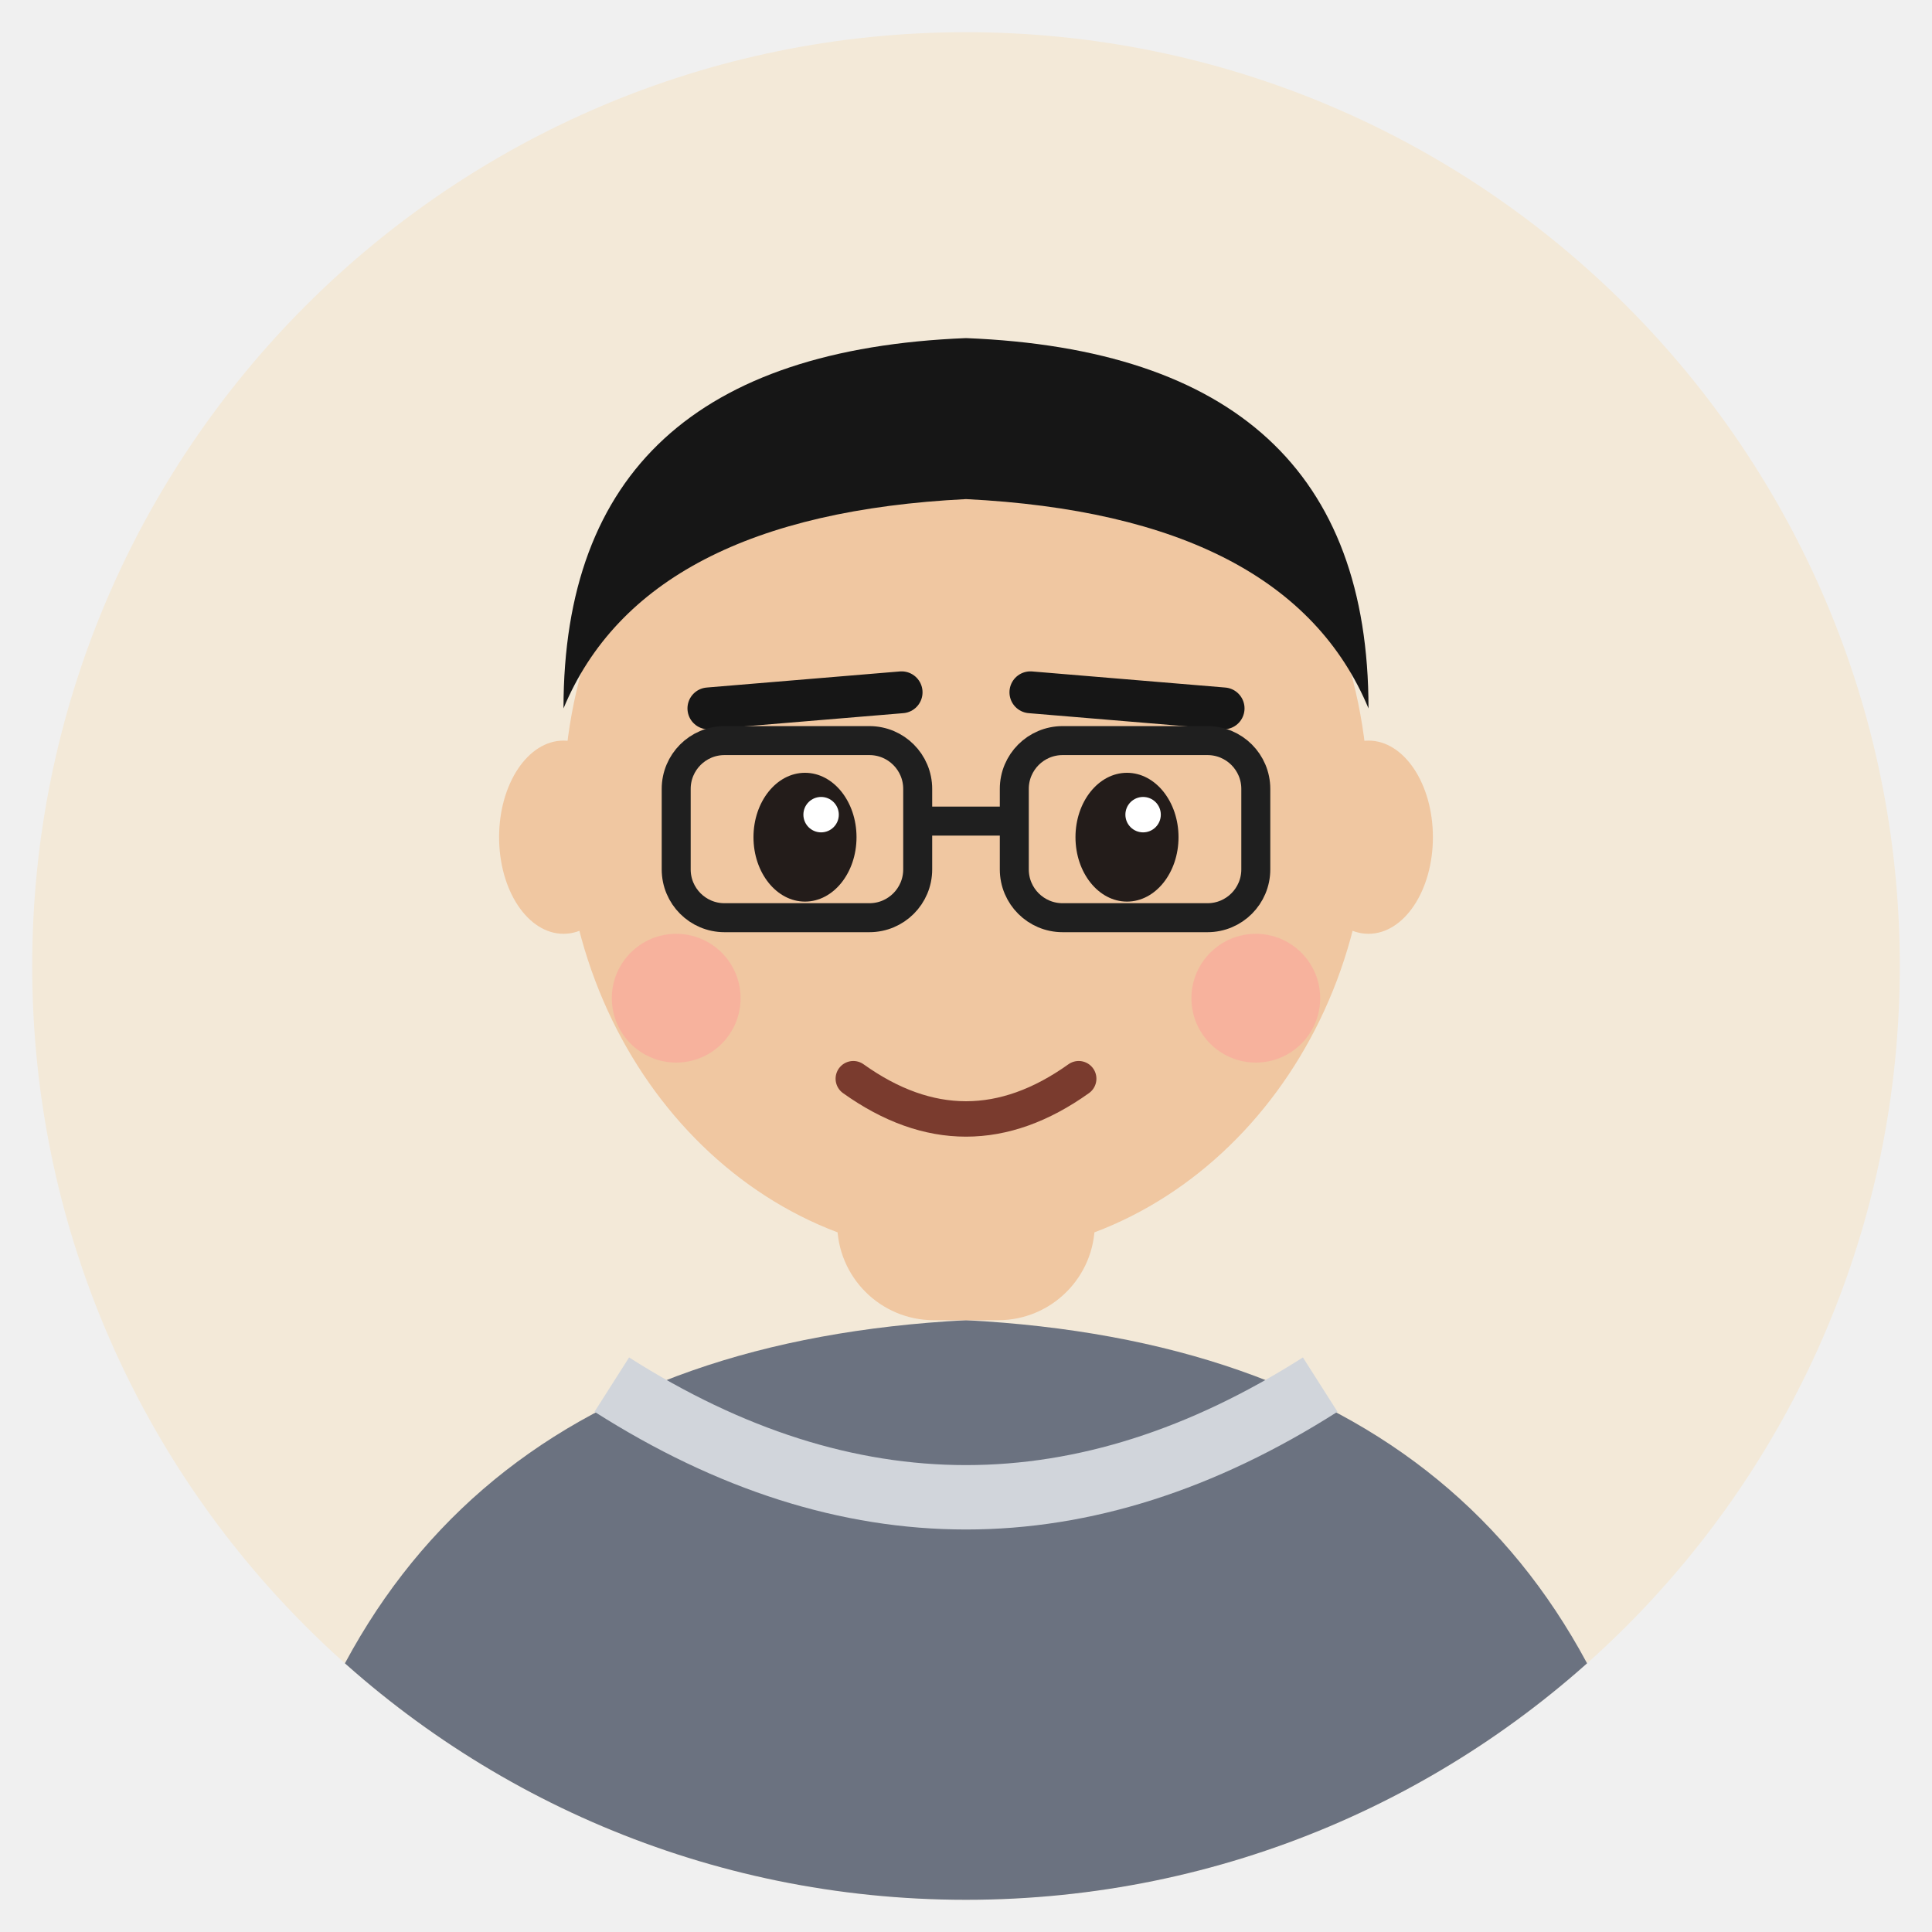
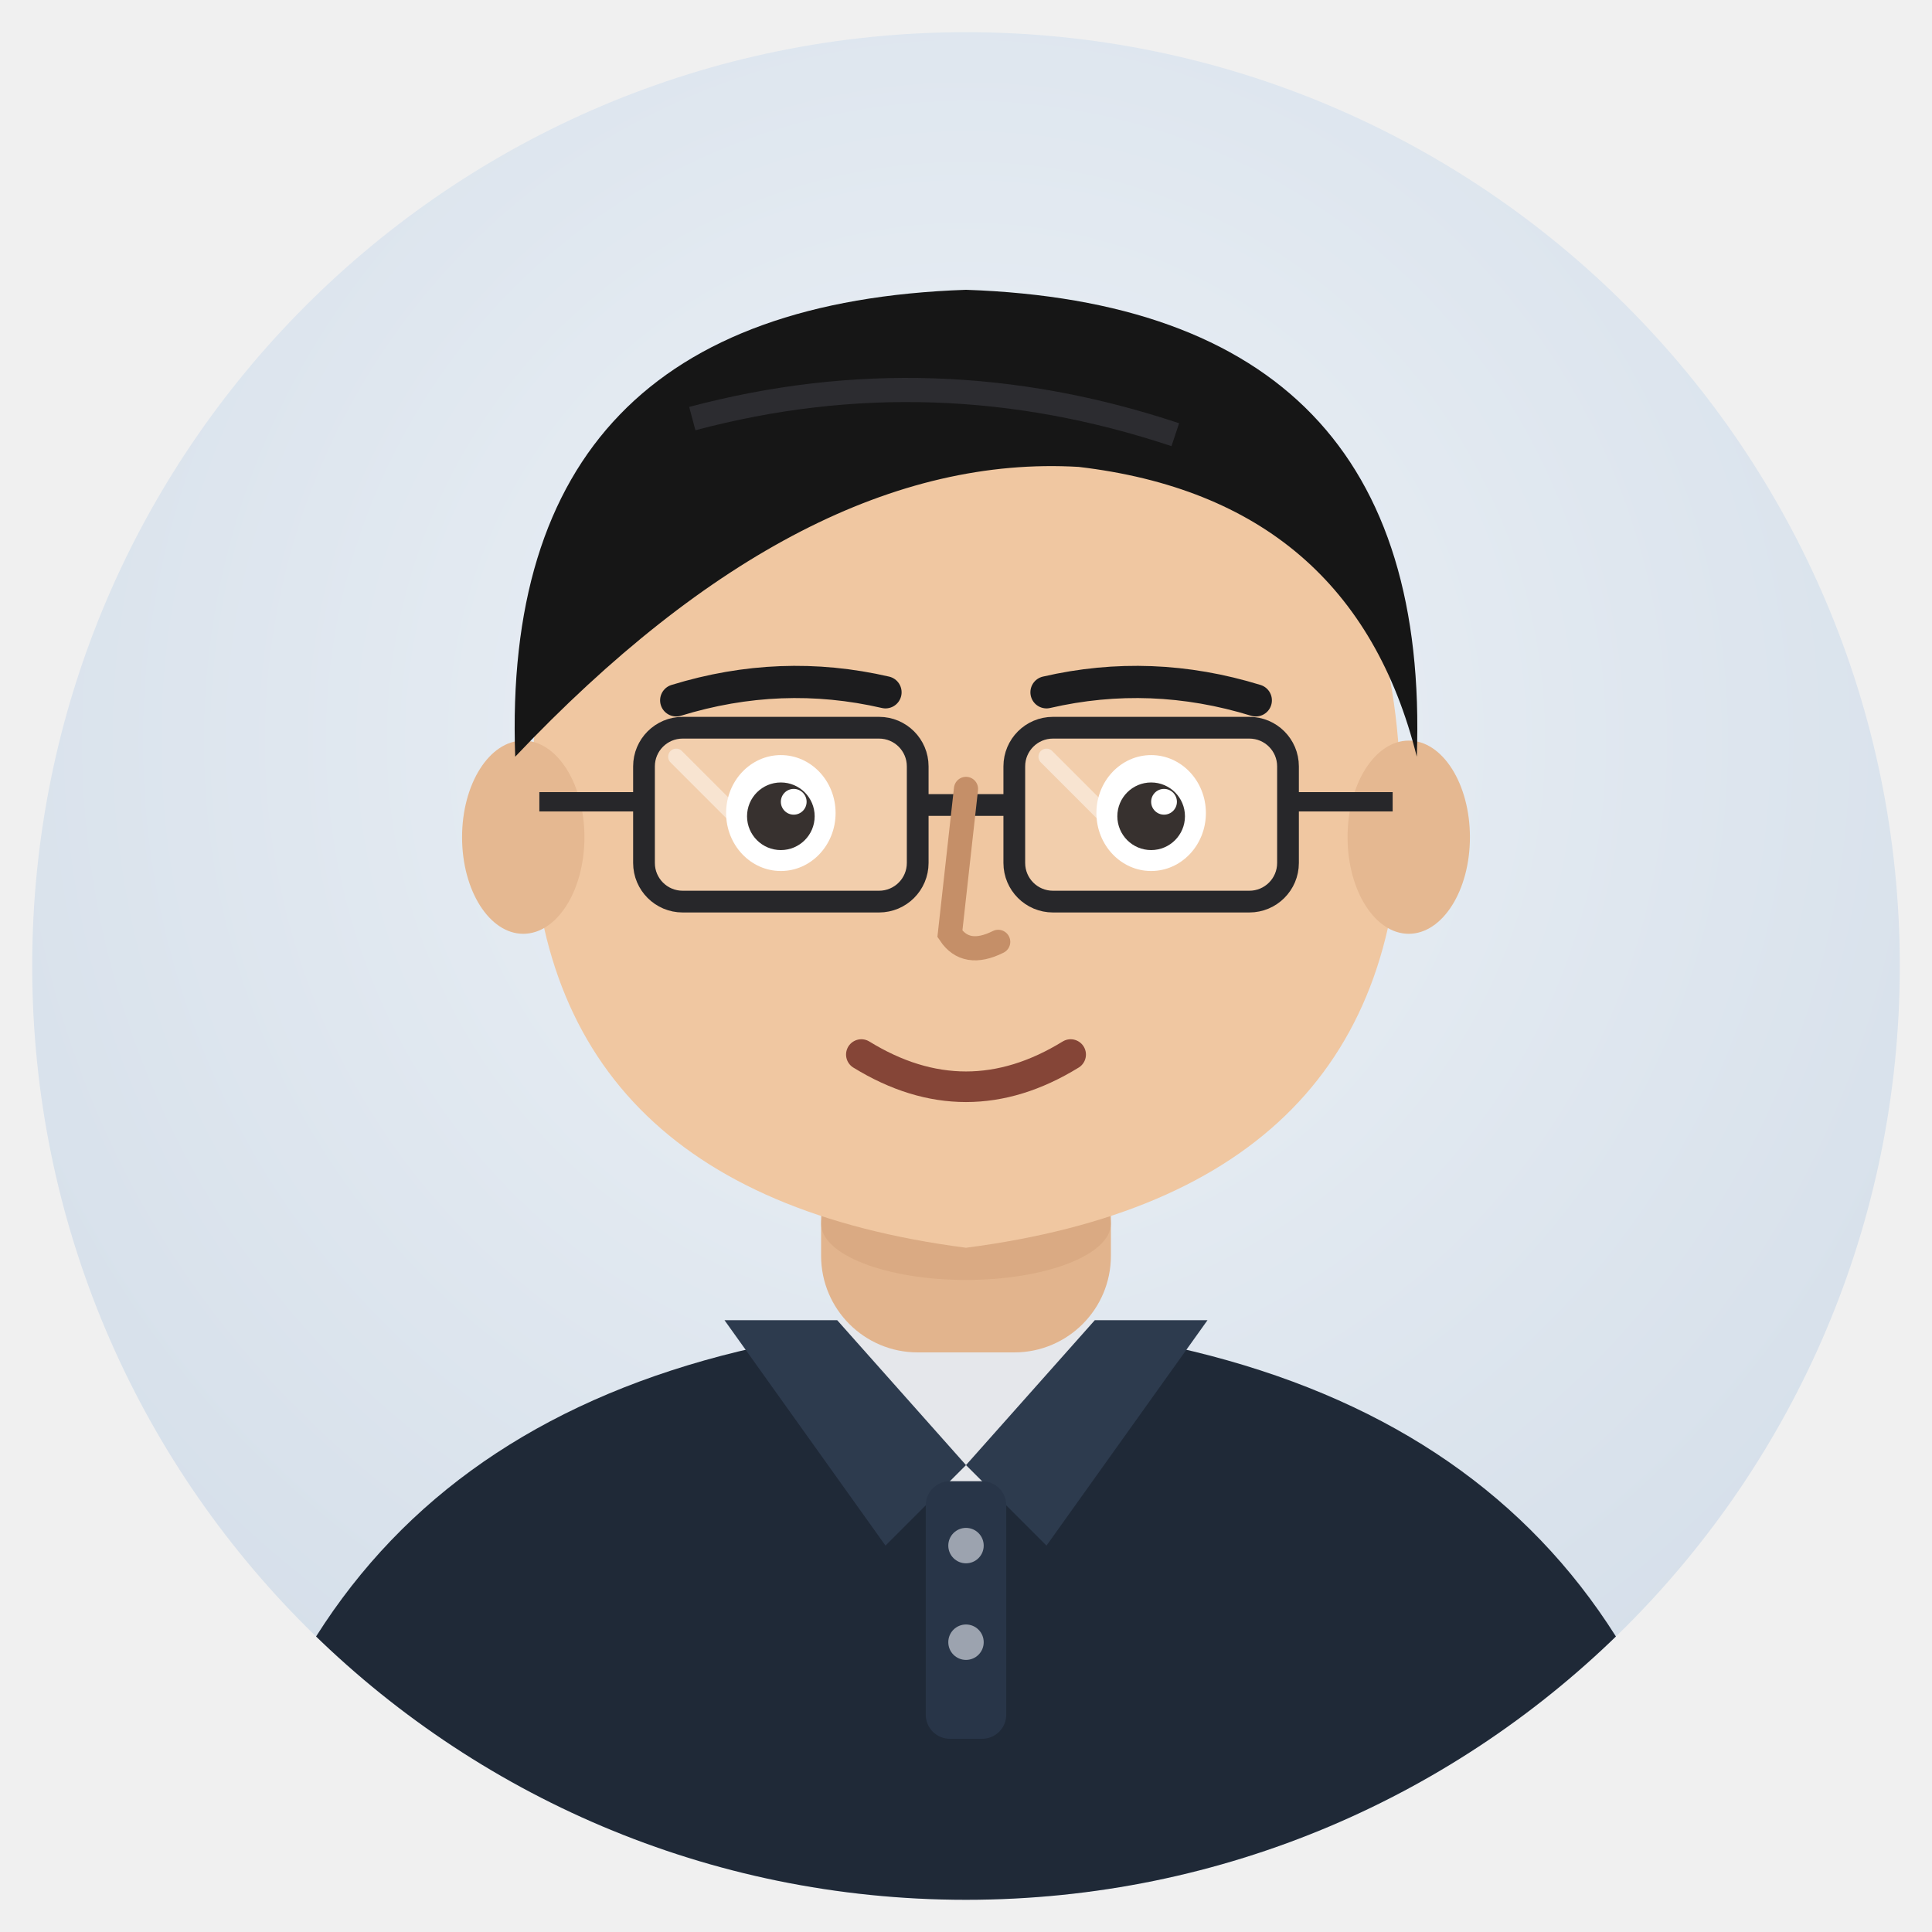
<svg xmlns="http://www.w3.org/2000/svg" viewBox="0 0 120 120" width="120" height="120">
  <defs>
    <clipPath id="c">
      <circle cx="60" cy="60" r="58" />
    </clipPath>
+     <radialGradient id="bg" cx="50%" cy="38%" r="65%">
+       <stop offset="0%" stop-color="#edf2f7" />
+       <stop offset="100%" stop-color="#d4dee9" />
+     </radialGradient>
  </defs>
-   <circle cx="60" cy="60" r="58" fill="#f3e9d8" />
+   <circle cx="60" cy="60" r="58" fill="url(#bg)" />
  <g clip-path="url(#c)">
-     <path d="M16 120 Q22 84 60 82 Q98 84 104 120 Z" fill="#6b7280" />
-     <path d="M38 86 Q60 100 82 86" stroke="#d1d5db" stroke-width="4" fill="none" />
-     <rect x="52" y="66" width="16" height="16" rx="6" fill="#f0c7a1" />
-     <ellipse cx="60" cy="50" rx="25" ry="28" fill="#f0c7a1" />
-     <ellipse cx="35" cy="52" rx="4" ry="6" fill="#f0c7a1" />
-     <ellipse cx="85" cy="52" rx="4" ry="6" fill="#f0c7a1" />
-     <path d="M35 44 Q35 22 60 21 Q85 22 85 44 Q80 32 60 31 Q40 32 35 44 Z" fill="#161616" />
-     <ellipse cx="50" cy="52" rx="3.2" ry="4" fill="#231c1a" />
-     <ellipse cx="70" cy="52" rx="3.2" ry="4" fill="#231c1a" />
-     <circle cx="51" cy="50.6" r="1.1" fill="#fff" />
-     <circle cx="71" cy="50.6" r="1.1" fill="#fff" />
-     <path d="M44 44 L56 43" stroke="#161616" stroke-width="2.6" stroke-linecap="round" />
-     <path d="M64 43 L76 44" stroke="#161616" stroke-width="2.6" stroke-linecap="round" />
-     <circle cx="42" cy="62" r="4" fill="#ff9a9a" opacity=".45" />
-     <circle cx="78" cy="62" r="4" fill="#ff9a9a" opacity=".45" />
-     <rect x="42" y="46" width="15" height="11" rx="3" fill="none" stroke="#1f1f1f" stroke-width="1.8" />
-     <rect x="63" y="46" width="15" height="11" rx="3" fill="none" stroke="#1f1f1f" stroke-width="1.8" />
-     <path d="M57 51 L63 51" stroke="#1f1f1f" stroke-width="1.8" />
-     <path d="M53 67 Q60 72 67 67" stroke="#7a3b2e" stroke-width="2.2" fill="none" stroke-linecap="round" />
+     <path d="M13 120 Q19 84 60 82 Q101 84 107 120 Z" fill="#1f2937" />
+     <path d="M51 82 L60 95 L69 82 Z" fill="#e5e7eb" />
+     <path d="M45 82 L55 96 L60 91 L52 82 Z" fill="#2d3b4e" />
+     <path d="M75 82 L65 96 L60 91 L68 82 Z" fill="#2d3b4e" />
+     <rect x="57.5" y="92" width="5" height="16" rx="1.5" fill="#283548" />
+     <circle cx="60" cy="96" r="1.1" fill="#9ca3af" />
+     <circle cx="60" cy="102" r="1.1" fill="#9ca3af" />
+     <rect x="51" y="67" width="18" height="17" rx="6" fill="#e2b48d" />
+     <ellipse cx="60" cy="76" rx="9" ry="3.5" fill="#d4a37a" opacity=".55" />
+     <path d="M33 50 Q33 23 60 23 Q87 23 87 50 Q87 74 60 77.5 Q33 74 33 50 Z" fill="#f0c7a1" />
+     <ellipse cx="32.5" cy="52" rx="3.8" ry="6" fill="#e5b891" />
+     <ellipse cx="87.5" cy="52" rx="3.8" ry="6" fill="#e5b891" />
+     <path d="M32 47 Q31 19 60 18 Q89 19 88 47 Q84 31 67 29 Q50 28 32 47 Z" fill="#161616" />
+     <path d="M43 26 Q58 22 73 27" stroke="#2c2c30" stroke-width="1.5" fill="none" />
+     <path d="M42 43.5 Q48.5 41.5 55 43" stroke="#1c1c1e" stroke-width="2" fill="none" stroke-linecap="round" />
+     <path d="M65 43 Q71.5 41.5 78 43.5" stroke="#1c1c1e" stroke-width="2" fill="none" stroke-linecap="round" />
+     <ellipse cx="48.5" cy="50.5" rx="3.4" ry="3.6" fill="#fff" />
+     <ellipse cx="71.5" cy="50.5" rx="3.4" ry="3.6" fill="#fff" />
+     <circle cx="48.5" cy="50.7" r="2.1" fill="#1c1613" />
+     <circle cx="71.5" cy="50.7" r="2.1" fill="#1c1613" />
+     <circle cx="49.3" cy="49.8" r="0.8" fill="#fff" />
+     <circle cx="72.3" cy="49.8" r="0.8" fill="#fff" />
+     <rect x="40" y="45.2" width="17" height="10.8" rx="2.4" fill="rgba(255,255,255,0.12)" stroke="#27272a" stroke-width="1.35" />
+     <rect x="63" y="45.2" width="17" height="10.8" rx="2.4" fill="rgba(255,255,255,0.12)" stroke="#27272a" stroke-width="1.35" />
+     <path d="M57 50 L63 50" stroke="#27272a" stroke-width="1.35" />
+     <path d="M33.5 49.8 L40 49.8 M80 49.8 L86.5 49.8" stroke="#27272a" stroke-width="1.2" />
+     <line x1="42" y1="47" x2="45.5" y2="50.5" stroke="#fff" stroke-width="1" opacity=".45" stroke-linecap="round" />
+     <line x1="65" y1="47" x2="68.5" y2="50.5" stroke="#fff" stroke-width="1" opacity=".45" stroke-linecap="round" />
+     <path d="M60 49 L59 58 Q60 59.5 62 58.5" stroke="#c58f68" stroke-width="1.5" fill="none" stroke-linecap="round" />
+     <path d="M53.5 65.5 Q60 69.5 66.5 65.5" stroke="#854537" stroke-width="1.9" fill="none" stroke-linecap="round" />
  </g>
</svg>
